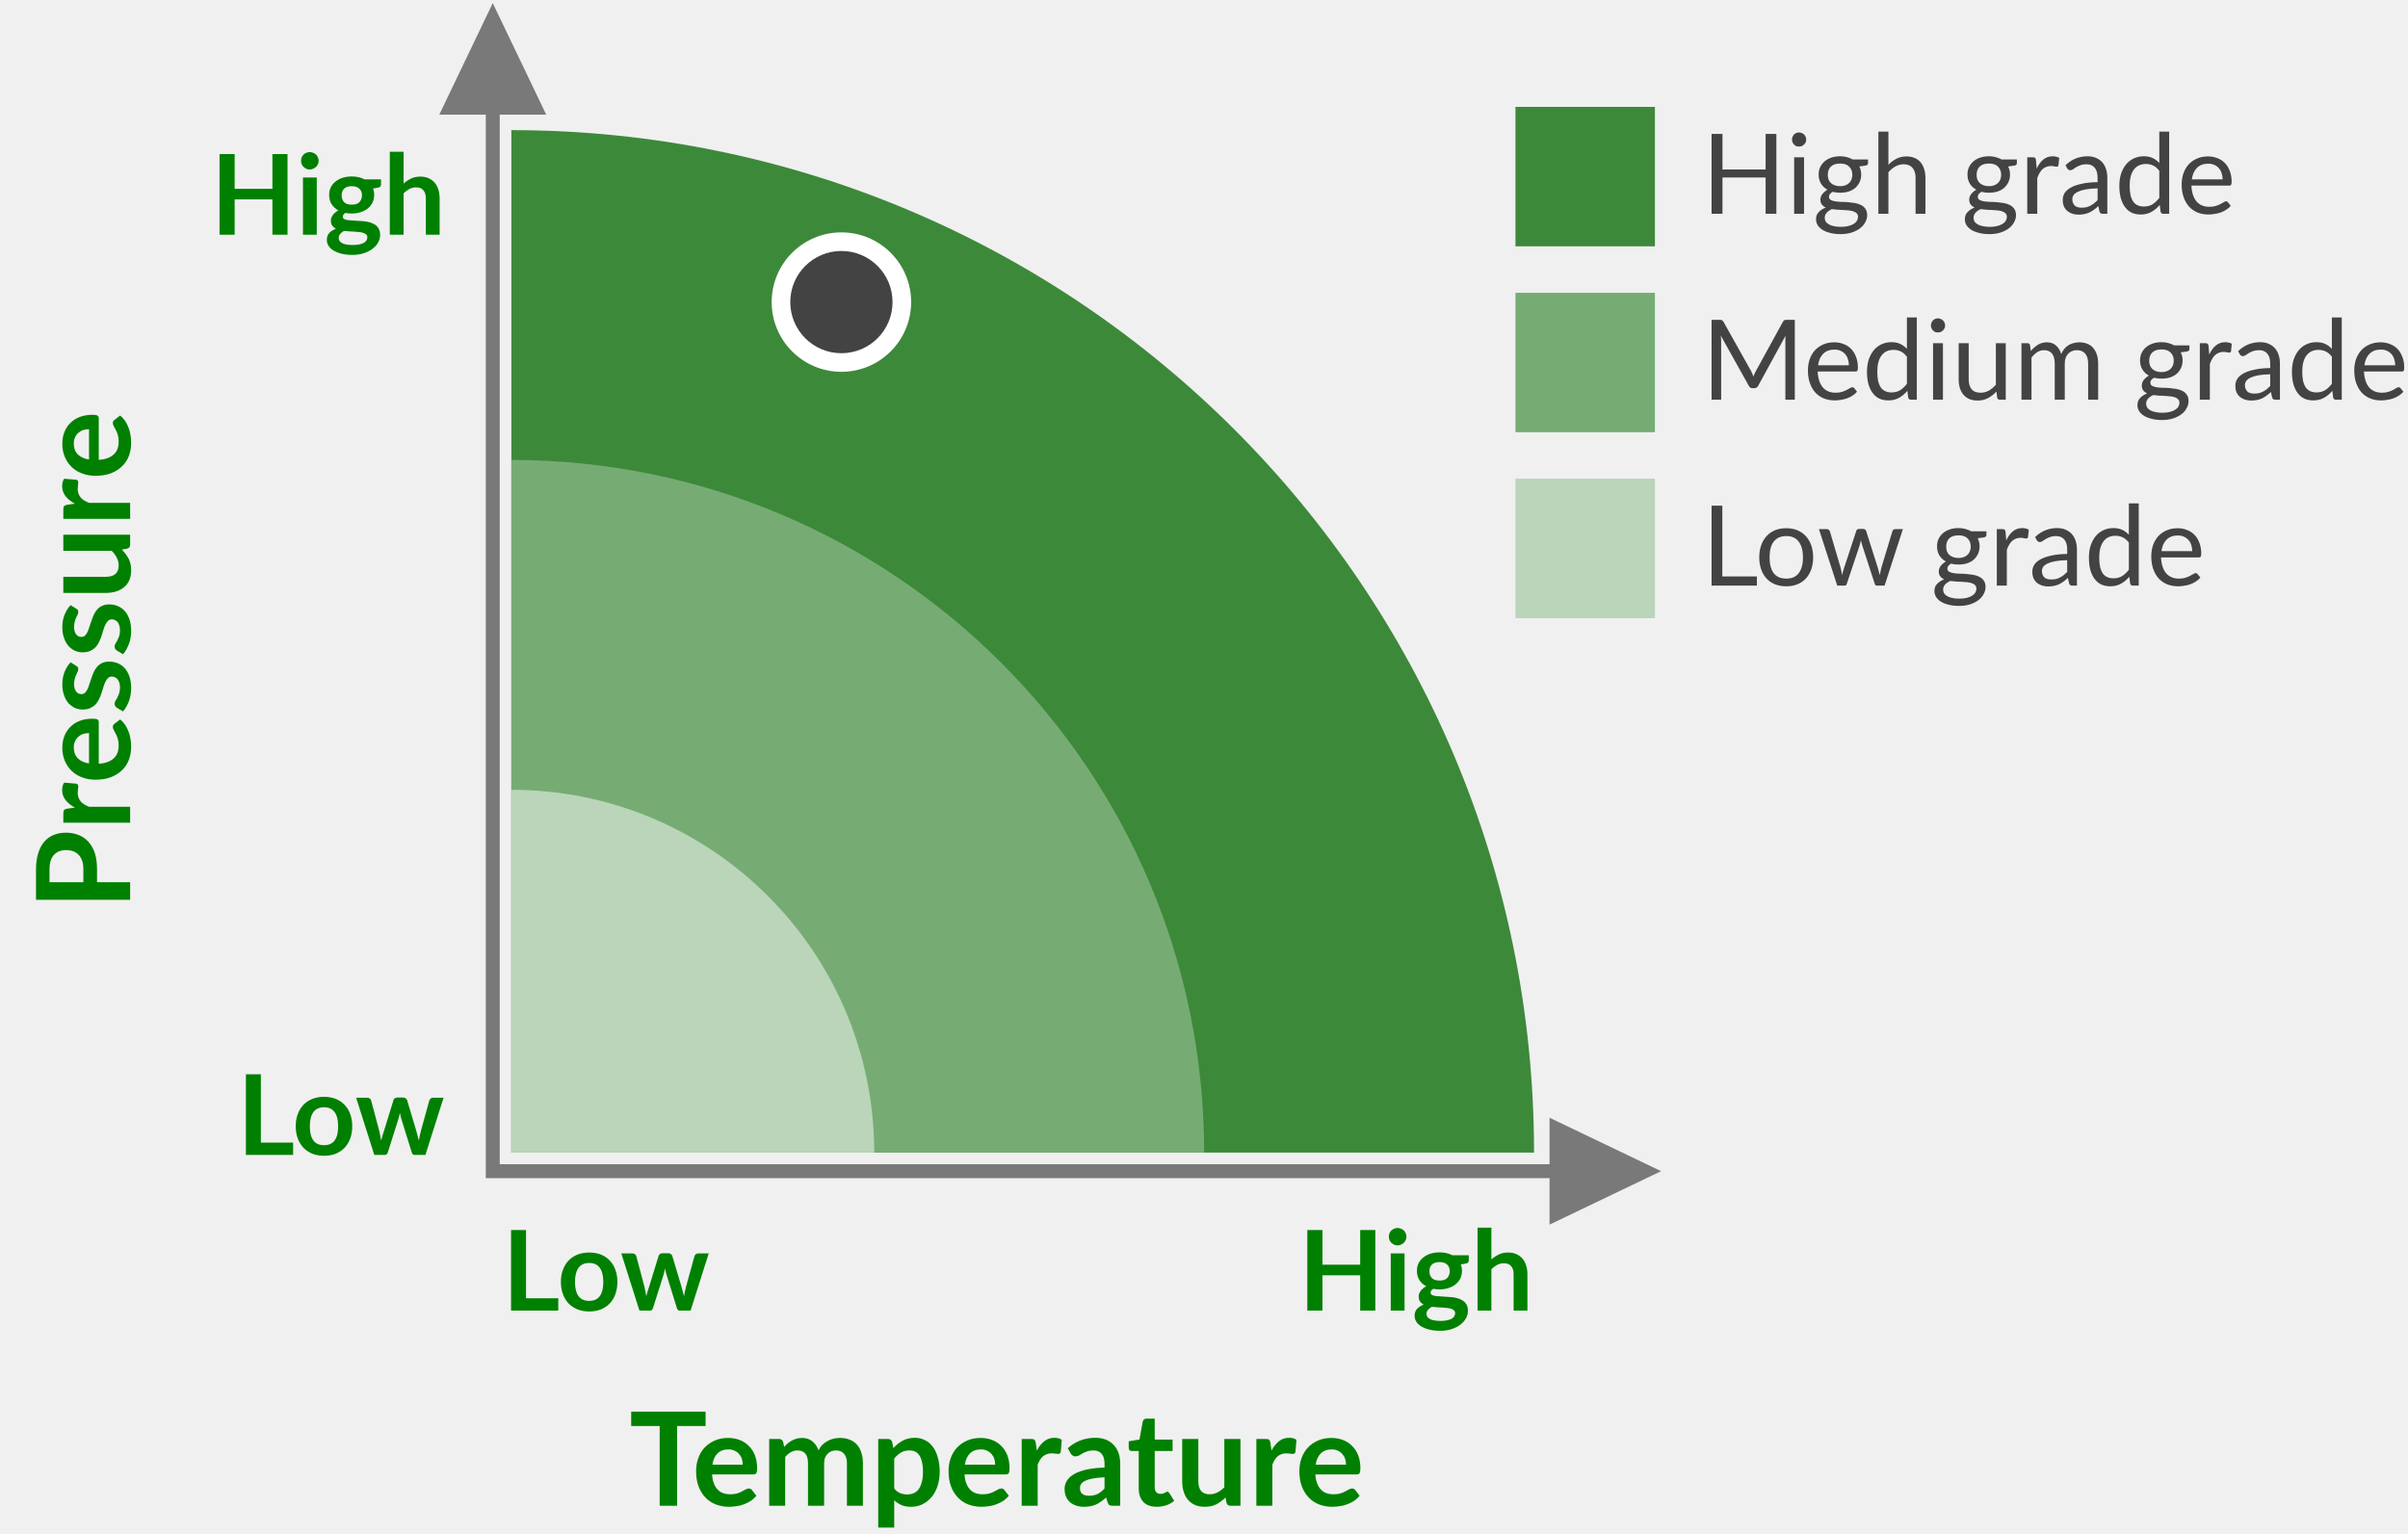
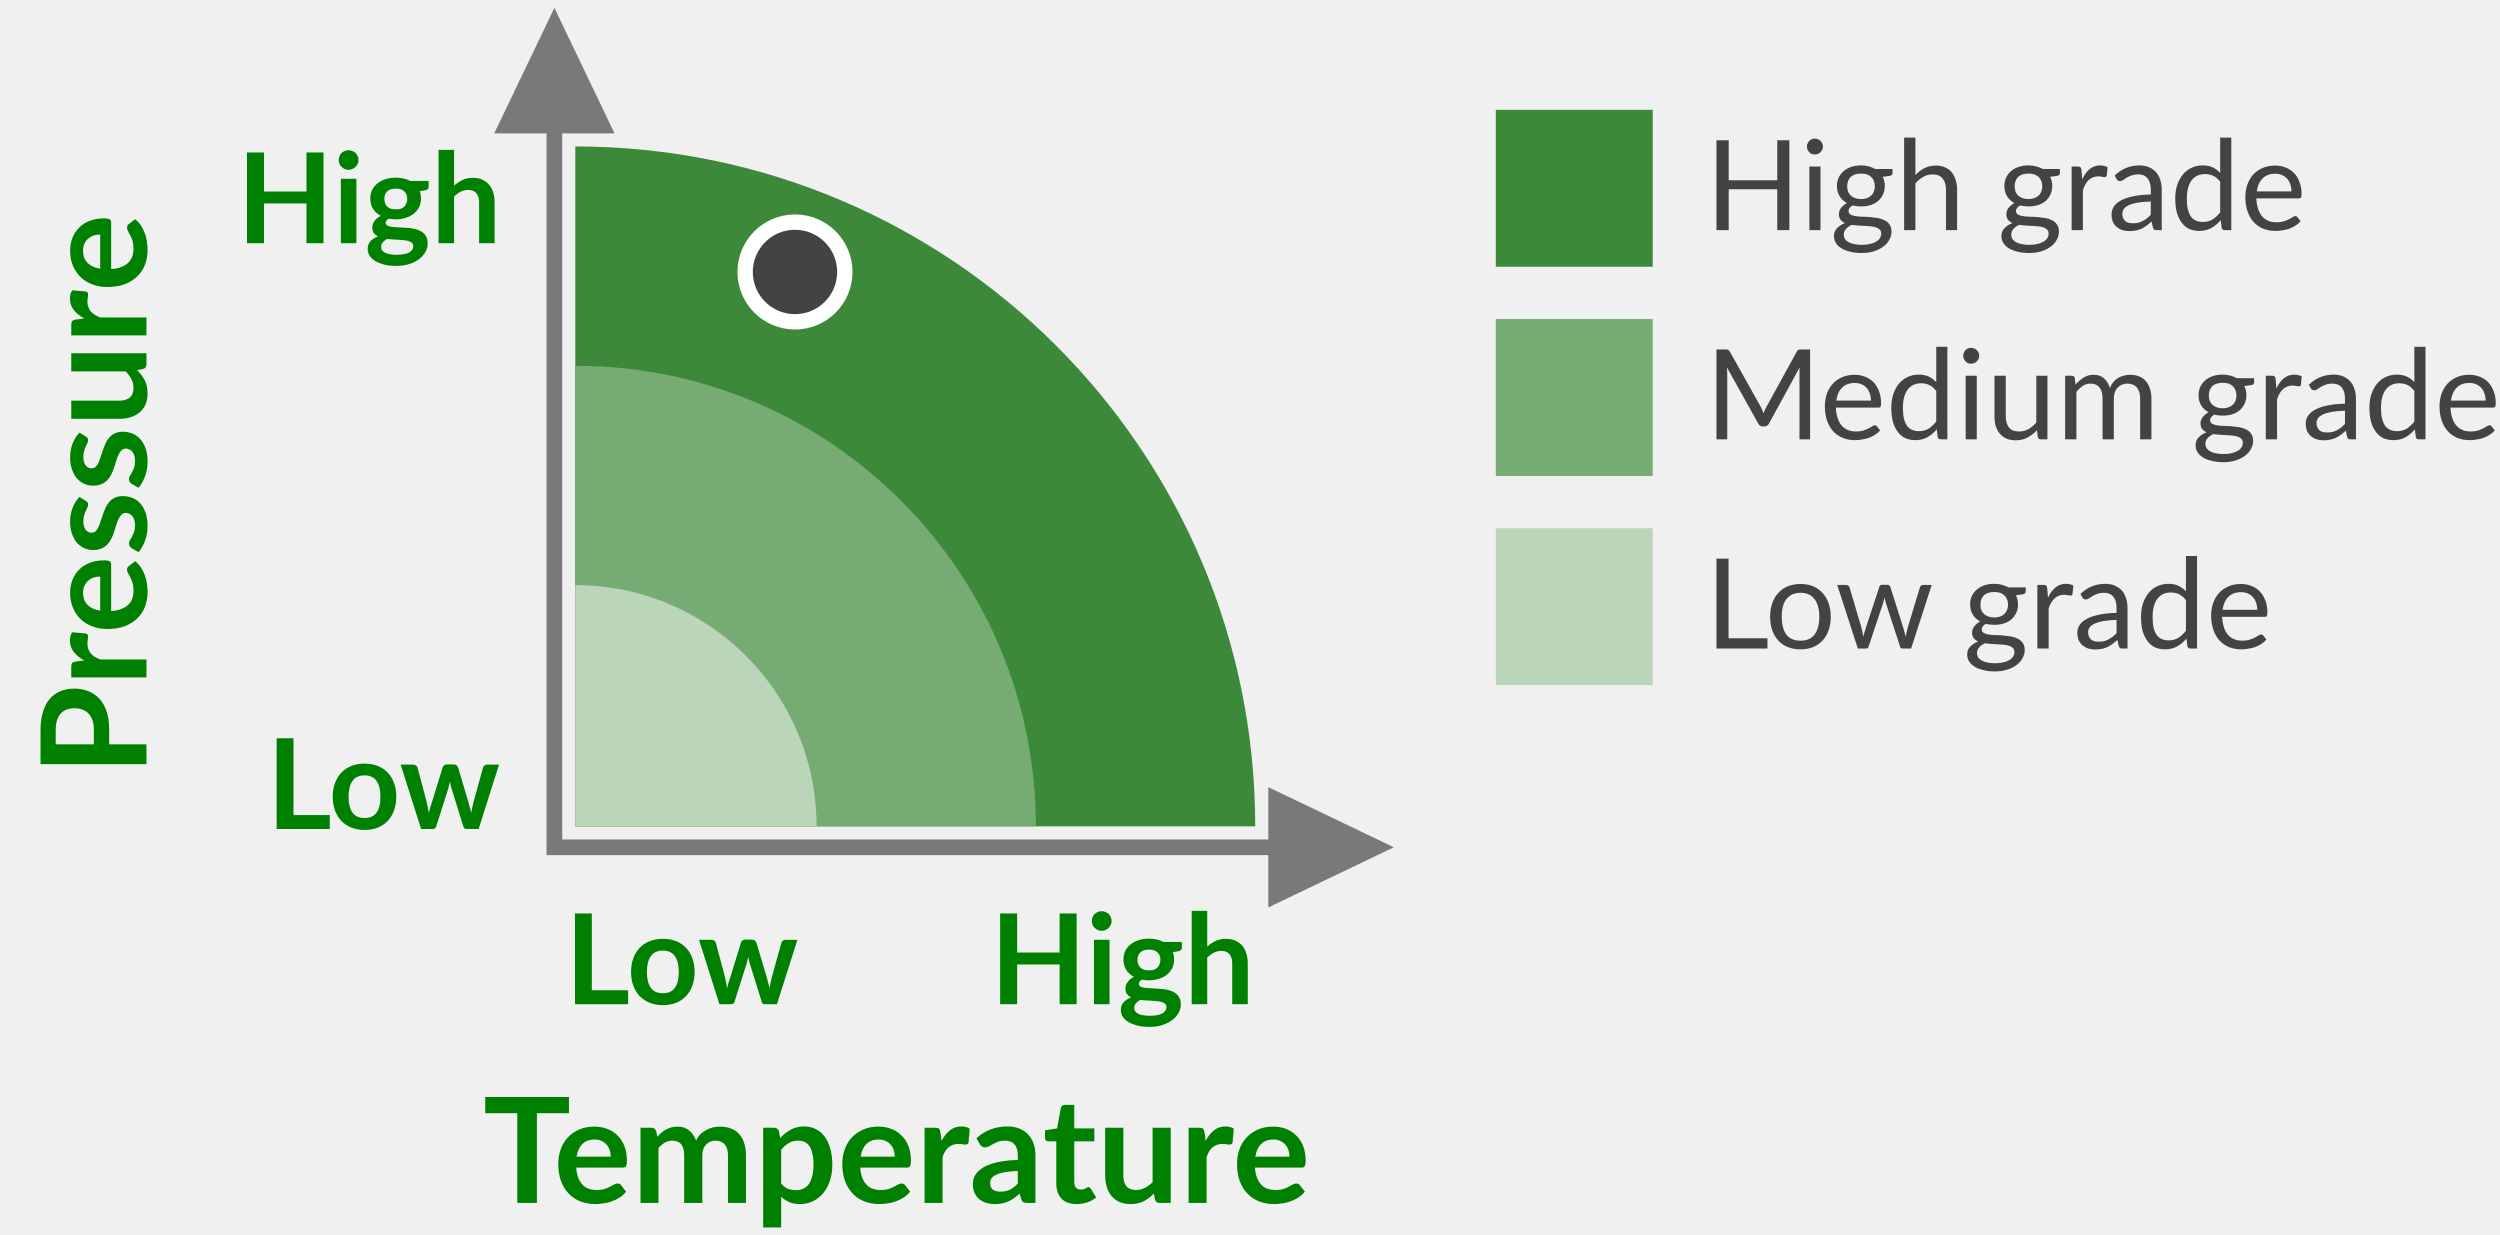
- <svg xmlns="http://www.w3.org/2000/svg" width="259" height="165" viewBox="0 0 259 165">
+ <svg xmlns="http://www.w3.org/2000/svg" width="239" height="118" viewBox="0 0 239 118">
  <g fill="none" fill-rule="evenodd">
-     <path d="M0 0h259v165H0V0z" />
-     <text font-family="Lato-Bold, Lato" font-size="12" font-weight="bold" fill="green" transform="translate(0 .333)">
-       <tspan x="139.644" y="140.667">High</tspan>
+     <path d="M0 0h239v118H0z" />
+     <text font-family="Lato-Bold, Lato" font-size="12" font-weight="bold" fill="green" transform="translate(0 .75)">
+       <tspan x="94.644" y="95.25">High</tspan>
    </text>
-     <text font-family="Lato-Bold, Lato" font-size="12" font-weight="bold" fill="green" transform="translate(0 .333)">
-       <tspan x="54" y="140.667">Low</tspan>
+     <text font-family="Lato-Bold, Lato" font-size="12" font-weight="bold" fill="green" transform="translate(0 .75)">
+       <tspan x="54" y="95.25">Low</tspan>
    </text>
-     <text font-family="Lato-Bold, Lato" font-size="14" font-weight="bold" fill="green" transform="translate(0 .333)">
-       <tspan x="67.686" y="161.667">Temperature</tspan>
+     <text font-family="Lato-Bold, Lato" font-size="14" font-weight="bold" fill="green" transform="translate(0 .75)">
+       <tspan x="46.186" y="114.25">Temperature</tspan>
    </text>
-     <path fill="#797979" fill-rule="nonzero" d="M52.25 12.333h-5l5.75-12 5.75 12h-5v112.916l112.916.001v-5l12 5.75-12 5.75v-5H52.25z" />
-     <path d="M55 124h110c0-60.751-49.249-110-110-110v110z" fill="#3D893A" fill-rule="nonzero" />
-     <path d="M55 124h74.516c0-41.154-33.362-74.516-74.516-74.516V124z" fill="#76AC74" fill-rule="nonzero" />
-     <path d="M55 124h39.032c0-21.557-17.475-39.032-39.032-39.032V124z" fill="#BAD5B9" fill-rule="nonzero" />
-     <text font-family="Lato-Bold, Lato" font-size="12" font-weight="bold" fill="green" transform="translate(0 .333)">
-       <tspan x="25.482" y="123.917">Low</tspan>
+     <path fill="#797979" fill-rule="nonzero" d="M52.25 12.75h-5L53 .75l5.75 12h-5v67.5h67.5v-5l12 5.75-12 5.75v-5h-69z" />
+     <path d="M55 79h65c0-35.899-29.101-65-65-65v65z" fill="#3D893A" fill-rule="nonzero" />
+     <path d="M55 79h44.032c0-24.318-19.714-44.032-44.032-44.032V79z" fill="#76AC74" fill-rule="nonzero" />
+     <path d="M55 79h23.065c0-12.738-10.327-23.065-23.065-23.065V79z" fill="#BAD5B9" fill-rule="nonzero" />
+     <text font-family="Lato-Bold, Lato" font-size="12" font-weight="bold" fill="green" transform="translate(0 .75)">
+       <tspan x="25.482" y="78.5">Low</tspan>
    </text>
-     <text font-family="Lato-Bold, Lato" font-size="12" font-weight="bold" fill="green" transform="translate(0 .333)">
-       <tspan x="22.644" y="24.917">High</tspan>
+     <text font-family="Lato-Bold, Lato" font-size="12" font-weight="bold" fill="green" transform="translate(0 .75)">
+       <tspan x="22.644" y="22.5">High</tspan>
    </text>
-     <text transform="rotate(-90 8.667 70.083)" font-family="Lato-Bold, Lato" font-size="14" font-weight="bold" fill="green">
-       <tspan x="-19.174" y="75.417">Pressure</tspan>
+     <text transform="rotate(-90 8.875 46.125)" font-family="Lato-Bold, Lato" font-size="14" font-weight="bold" fill="green">
+       <tspan x="-19.174" y="51.25">Pressure</tspan>
    </text>
    <g>
-       <text font-family="Lato-Regular, Lato" font-size="12" fill="#434343" transform="translate(163 11)">
+       <text font-family="Lato-Regular, Lato" font-size="12" fill="#434343" transform="translate(143 10)">
        <tspan x="20" y="52">Low grade</tspan>
      </text>
-       <path fill="#BAD5B9" fill-rule="nonzero" d="M163 51.5h15v15h-15z" />
-       <text font-family="Lato-Regular, Lato" font-size="12" fill="#434343" transform="translate(163 11)">
+       <path fill="#BAD5B9" fill-rule="nonzero" d="M143 50.5h15v15h-15z" />
+       <text font-family="Lato-Regular, Lato" font-size="12" fill="#434343" transform="translate(143 10)">
        <tspan x="20" y="32">Medium grade</tspan>
      </text>
-       <path fill="#76AC74" fill-rule="nonzero" d="M163 31.5h15v15h-15z" />
-       <text font-family="Lato-Regular, Lato" font-size="12" fill="#434343" transform="translate(163 11)">
+       <path fill="#76AC74" fill-rule="nonzero" d="M143 30.5h15v15h-15z" />
+       <text font-family="Lato-Regular, Lato" font-size="12" fill="#434343" transform="translate(143 10)">
        <tspan x="20" y="12">High grade</tspan>
      </text>
-       <path fill="#3D893A" fill-rule="nonzero" d="M163 11.5h15v15h-15z" />
+       <path fill="#3D893A" fill-rule="nonzero" d="M143 10.5h15v15h-15z" />
    </g>
    <g fill-rule="nonzero">
-       <path d="M90.5 25a7.5 7.5 0 1 1 0 15 7.5 7.5 0 0 1 0-15z" fill="#FFF" />
-       <path d="M90.5 27a5.5 5.5 0 1 0 0 11 5.5 5.5 0 0 0 0-11z" fill="#434343" />
+       <path d="M76 20.5a5.5 5.5 0 1 1 0 11 5.5 5.5 0 0 1 0-11z" fill="#FFF" />
+       <path d="M76 21.967a4.033 4.033 0 1 0 0 8.066 4.033 4.033 0 0 0 0-8.066z" fill="#434343" />
    </g>
  </g>
</svg>
